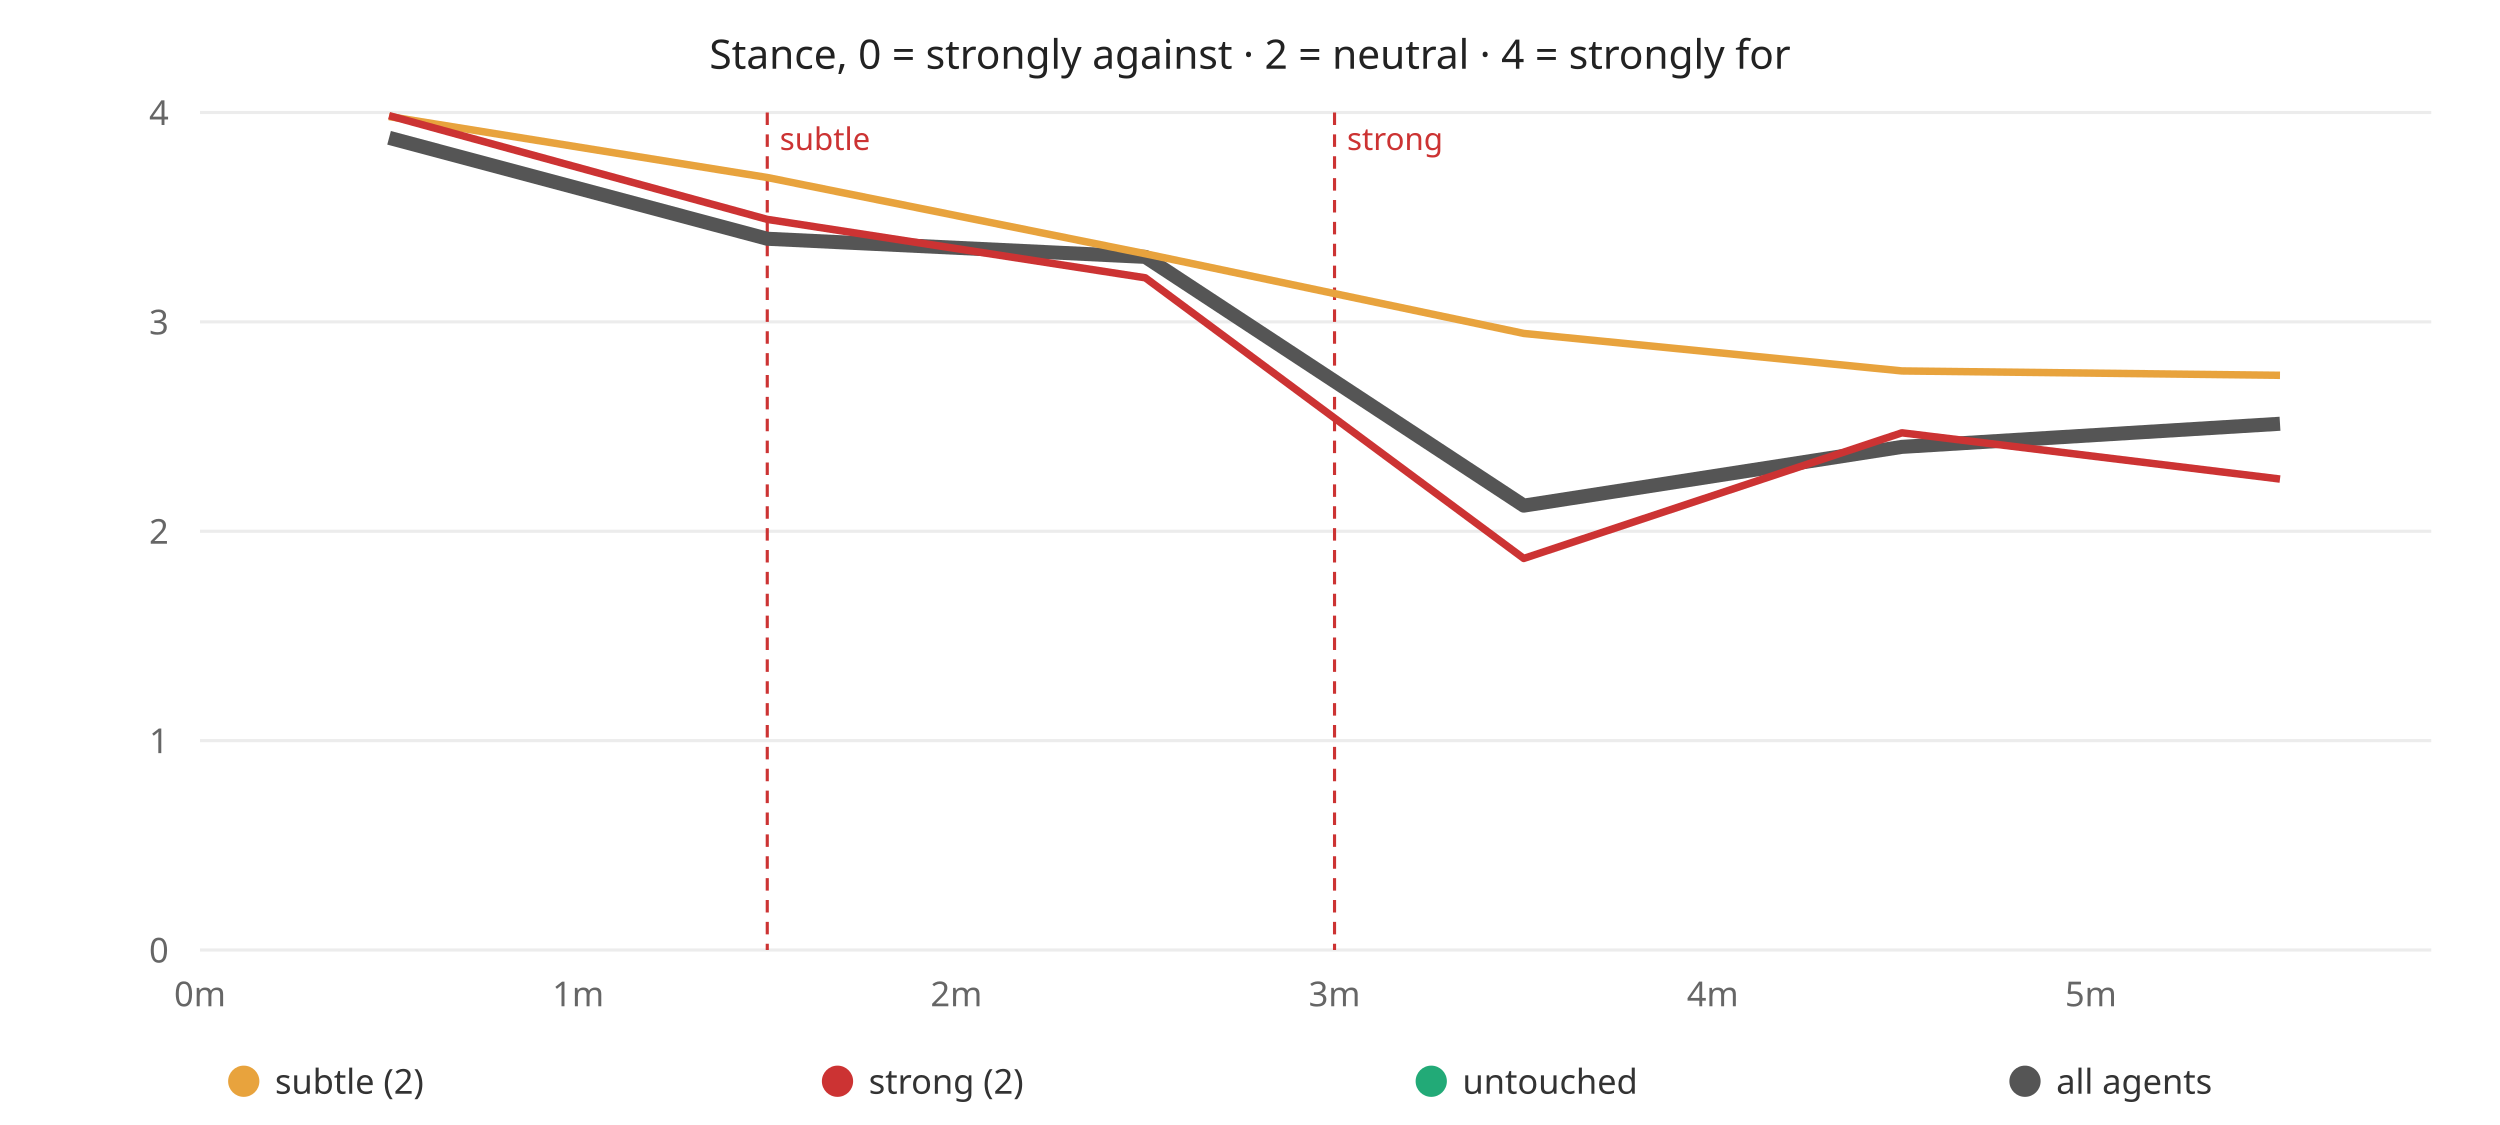
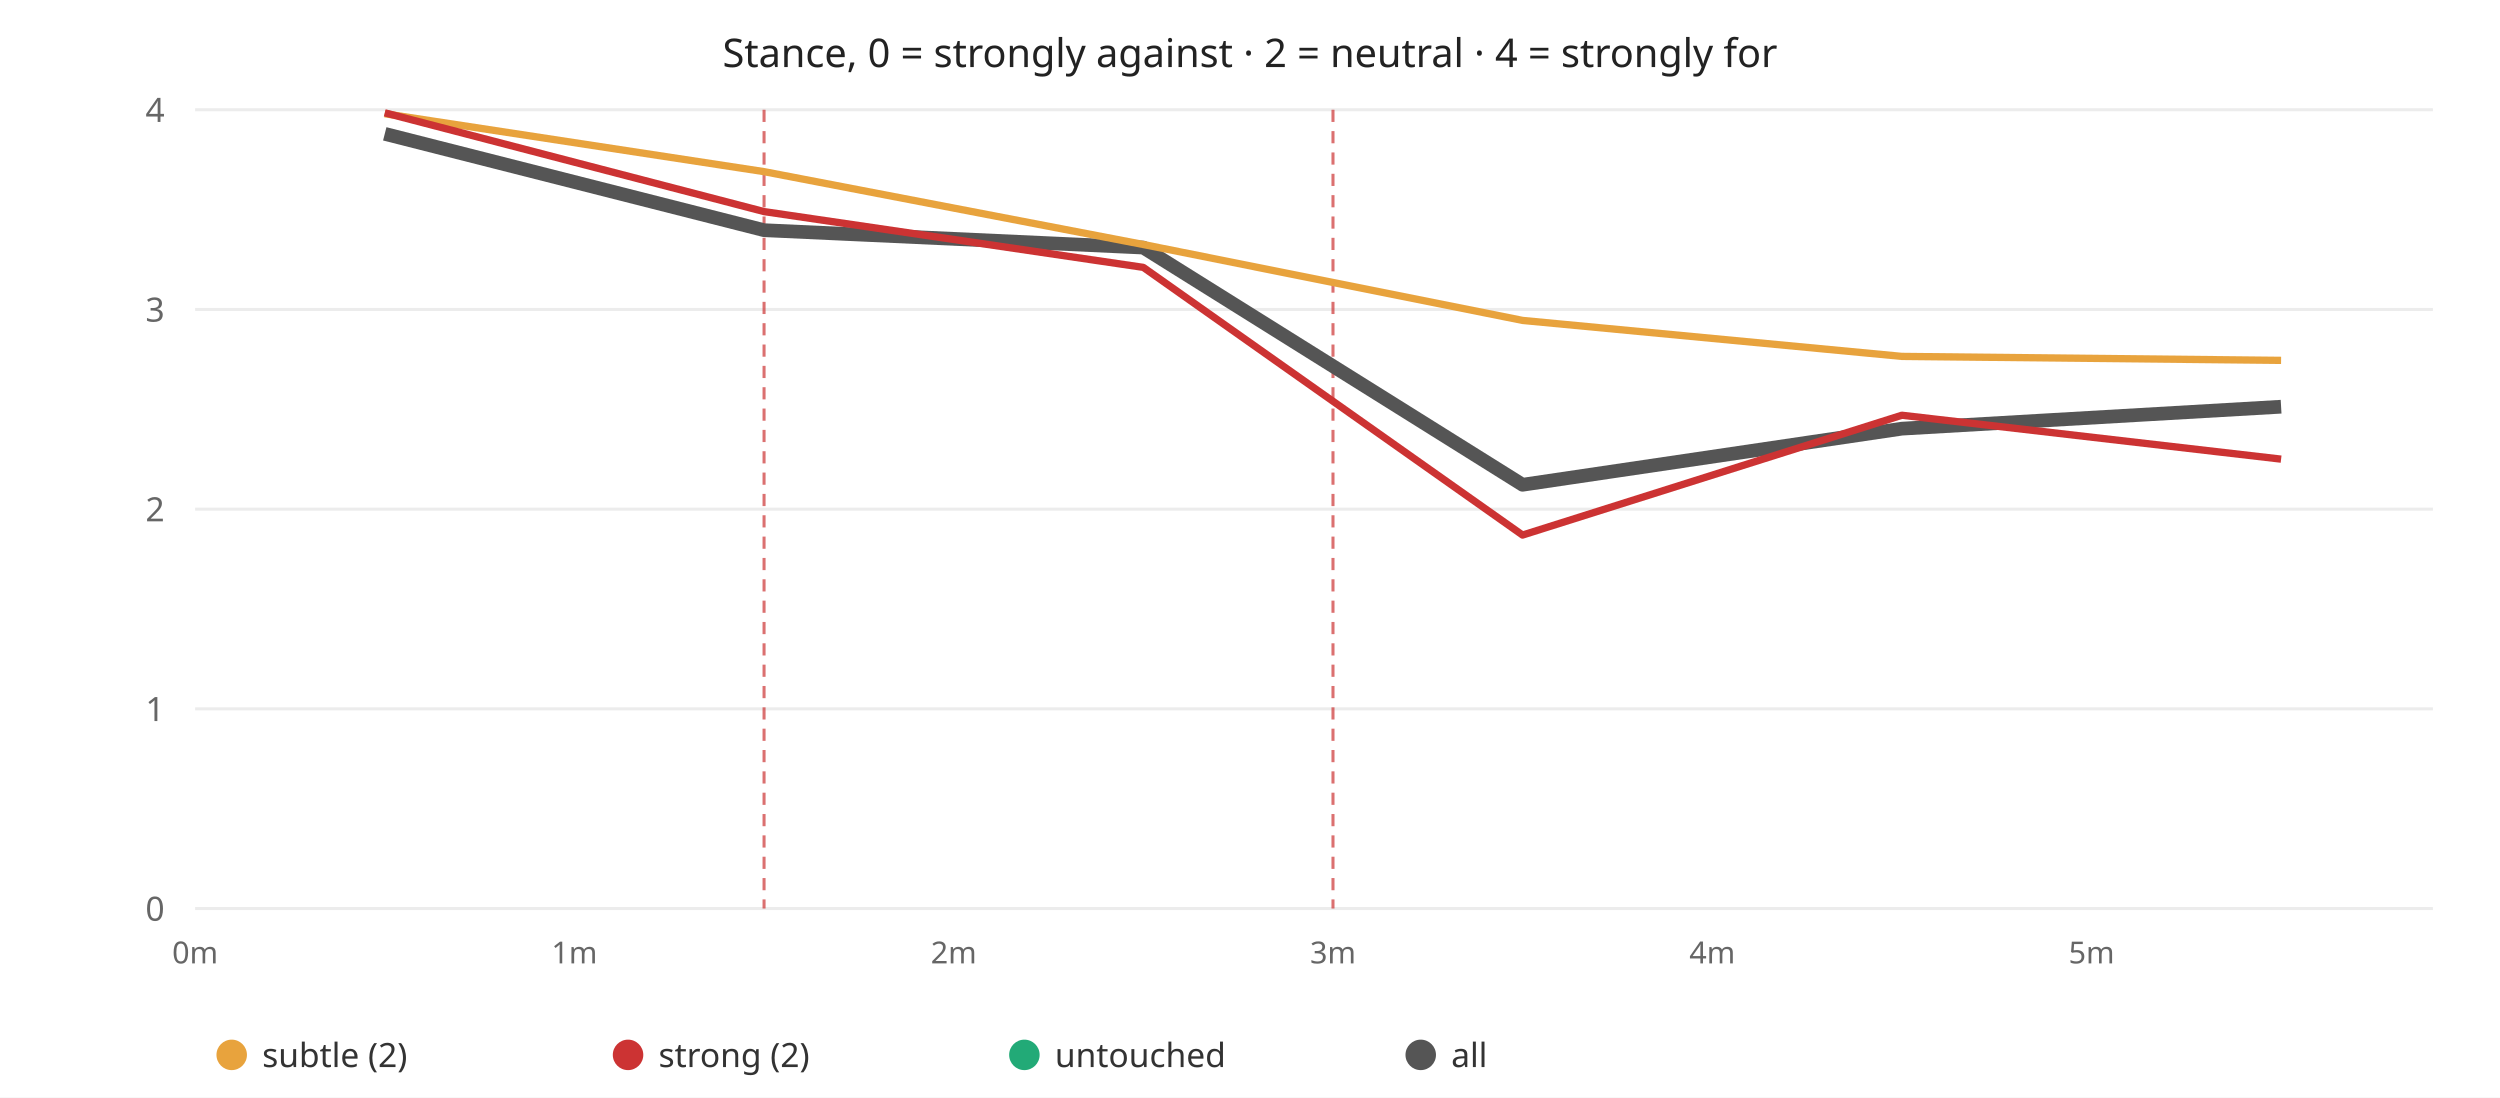
- <svg xmlns="http://www.w3.org/2000/svg" width="800" height="360" font-family="system-ui,sans-serif">
-   <rect width="800" height="360" fill="white" />
-   <text x="400" y="22" font-size="13" fill="#222" text-anchor="middle">Stance, 0 = strongly against · 2 = neutral · 4 = strongly for</text>
-   <line x1="64" y1="304" x2="778" y2="304" stroke="#ececec" />
-   <text x="54" y="308" font-size="11" fill="#666" text-anchor="end">0</text>
-   <line x1="64" y1="237" x2="778" y2="237" stroke="#ececec" />
-   <text x="54" y="241" font-size="11" fill="#666" text-anchor="end">1</text>
-   <line x1="64" y1="170" x2="778" y2="170" stroke="#ececec" />
-   <text x="54" y="174" font-size="11" fill="#666" text-anchor="end">2</text>
-   <line x1="64" y1="103" x2="778" y2="103" stroke="#ececec" />
-   <text x="54" y="107" font-size="11" fill="#666" text-anchor="end">3</text>
-   <line x1="64" y1="36" x2="778" y2="36" stroke="#ececec" />
+ <svg xmlns="http://www.w3.org/2000/svg" width="820" height="360" font-family="system-ui,sans-serif">
+   <rect width="820" height="360" fill="white" />
+   <text x="410" y="22" font-size="13" fill="#222" text-anchor="middle">Stance, 0 = strongly against · 2 = neutral · 4 = strongly for</text>
+   <line x1="64" y1="298" x2="798" y2="298" stroke="#ececec" />
+   <text x="54" y="302" font-size="11" fill="#666" text-anchor="end">0</text>
+   <line x1="64" y1="232.5" x2="798" y2="232.5" stroke="#ececec" />
+   <text x="54" y="236.5" font-size="11" fill="#666" text-anchor="end">1</text>
+   <line x1="64" y1="167" x2="798" y2="167" stroke="#ececec" />
+   <text x="54" y="171" font-size="11" fill="#666" text-anchor="end">2</text>
+   <line x1="64" y1="101.5" x2="798" y2="101.5" stroke="#ececec" />
+   <text x="54" y="105.5" font-size="11" fill="#666" text-anchor="end">3</text>
+   <line x1="64" y1="36" x2="798" y2="36" stroke="#ececec" />
  <text x="54" y="40" font-size="11" fill="#666" text-anchor="end">4</text>
-   <text x="64" y="322" font-size="11" fill="#666" text-anchor="middle">0m</text>
-   <text x="185.017" y="322" font-size="11" fill="#666" text-anchor="middle">1m</text>
-   <text x="306.034" y="322" font-size="11" fill="#666" text-anchor="middle">2m</text>
-   <text x="427.051" y="322" font-size="11" fill="#666" text-anchor="middle">3m</text>
-   <text x="548.068" y="322" font-size="11" fill="#666" text-anchor="middle">4m</text>
-   <text x="669.085" y="322" font-size="11" fill="#666" text-anchor="middle">5m</text>
-   <line x1="245.525" y1="36" x2="245.525" y2="304" stroke="#c33" stroke-dasharray="4 3" />
-   <text x="249.525" y="48" font-size="10" fill="#c33">subtle</text>
-   <line x1="427.051" y1="36" x2="427.051" y2="304" stroke="#c33" stroke-dasharray="4 3" />
-   <text x="431.051" y="48" font-size="10" fill="#c33">strong</text>
-   <path d="M124.5 44.1 L245.5 76.4 L366.5 82.2 L487.6 161.8 L608.6 143.0 L729.6 135.6" fill="none" stroke="#555" stroke-width="4.5" stroke-linejoin="round" />
-   <path d="M124.5 37.3 L245.5 56.8 L366.5 81.2 L487.6 106.7 L608.6 118.7 L729.6 120.1" fill="none" stroke="#e8a33d" stroke-width="2.4" stroke-linejoin="round" />
-   <circle cx="78" cy="346" r="5" fill="#e8a33d" />
-   <text x="88" y="350" font-size="11" fill="#333">subtle (2)</text>
-   <path d="M124.5 37.0 L245.5 70.2 L366.5 88.9 L487.6 178.7 L608.6 138.5 L729.6 153.3" fill="none" stroke="#c33" stroke-width="2.4" stroke-linejoin="round" />
-   <circle cx="268" cy="346" r="5" fill="#c33" />
-   <text x="278" y="350" font-size="11" fill="#333">strong (2)</text>
-   <circle cx="458" cy="346" r="5" fill="#2a7" />
-   <text x="468" y="350" font-size="11" fill="#333">untouched</text>
-   <circle cx="648" cy="346" r="5" fill="#555" />
-   <text x="658" y="350" font-size="11" fill="#333">all agents</text>
+   <text x="64" y="316" font-size="10" fill="#666" text-anchor="middle">0m</text>
+   <text x="188.407" y="316" font-size="10" fill="#666" text-anchor="middle">1m</text>
+   <text x="312.814" y="316" font-size="10" fill="#666" text-anchor="middle">2m</text>
+   <text x="437.22" y="316" font-size="10" fill="#666" text-anchor="middle">3m</text>
+   <text x="561.627" y="316" font-size="10" fill="#666" text-anchor="middle">4m</text>
+   <text x="686.034" y="316" font-size="10" fill="#666" text-anchor="middle">5m</text>
+   <line x1="250.61" y1="36" x2="250.61" y2="298" stroke="#c33" stroke-dasharray="4 3" opacity="0.7" />
+   <line x1="437.22" y1="36" x2="437.22" y2="298" stroke="#c33" stroke-dasharray="4 3" opacity="0.7" />
+   <path d="M126.2 43.9 L250.6 75.5 L375.0 81.2 L499.4 159.0 L623.8 140.6 L748.2 133.4" fill="none" stroke="#555" stroke-width="4.5" stroke-linejoin="round" />
+   <path d="M126.2 37.3 L250.6 56.3 L375.0 80.2 L499.4 105.1 L623.8 116.9 L748.2 118.2" fill="none" stroke="#e8a33d" stroke-width="2.4" stroke-linejoin="round" />
+   <circle cx="76" cy="346" r="5" fill="#e8a33d" />
+   <text x="86" y="350" font-size="11" fill="#333">subtle (2)</text>
+   <path d="M126.2 37.0 L250.6 69.4 L375.0 87.7 L499.4 175.5 L623.8 136.2 L748.2 150.6" fill="none" stroke="#c33" stroke-width="2.4" stroke-linejoin="round" />
+   <circle cx="206" cy="346" r="5" fill="#c33" />
+   <text x="216" y="350" font-size="11" fill="#333">strong (2)</text>
+   <circle cx="336" cy="346" r="5" fill="#2a7" />
+   <text x="346" y="350" font-size="11" fill="#333">untouched</text>
+   <circle cx="466" cy="346" r="5" fill="#555" />
+   <text x="476" y="350" font-size="11" fill="#333">all</text>
</svg>
